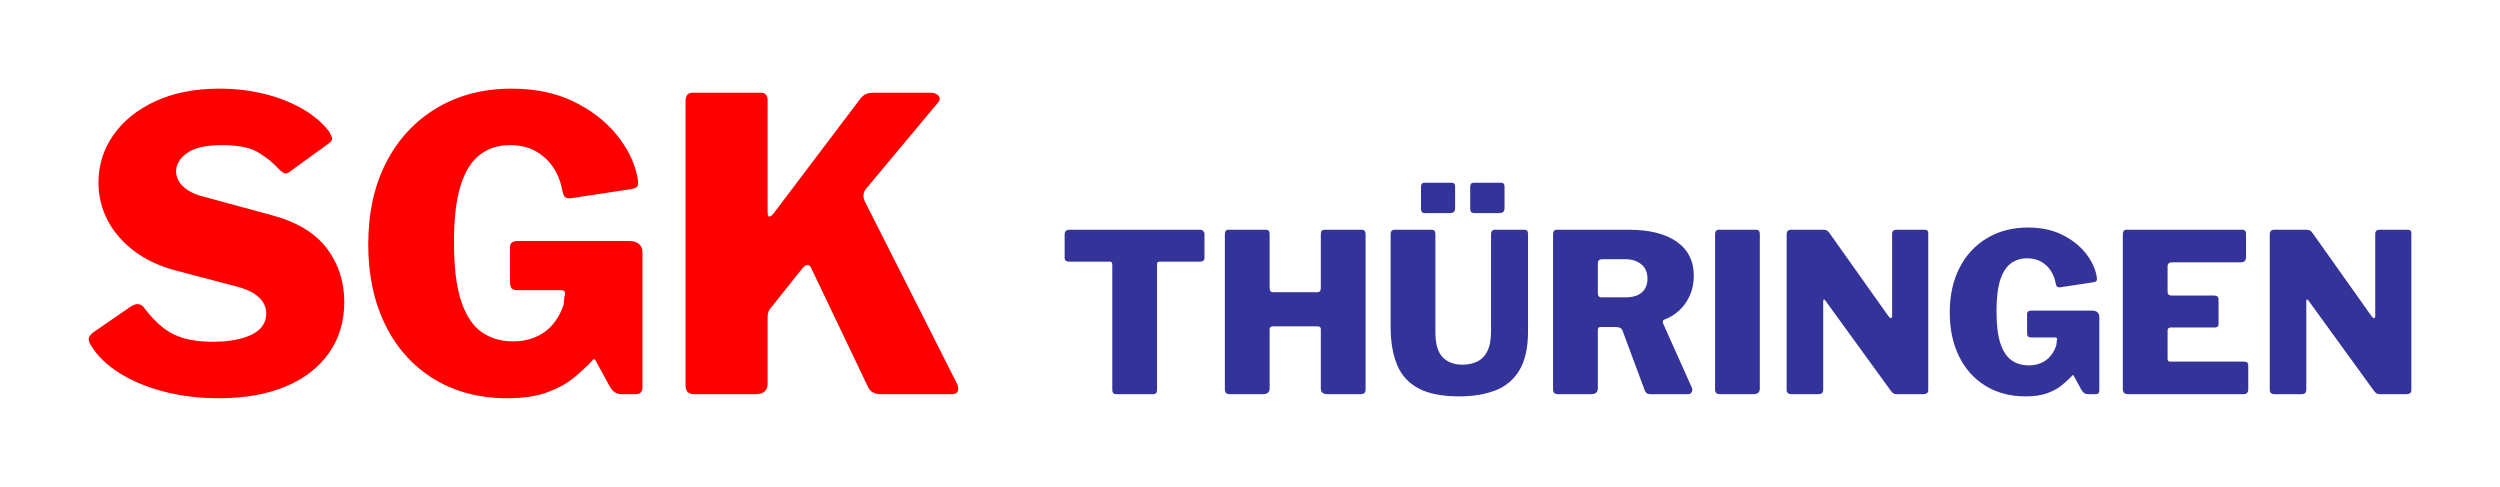
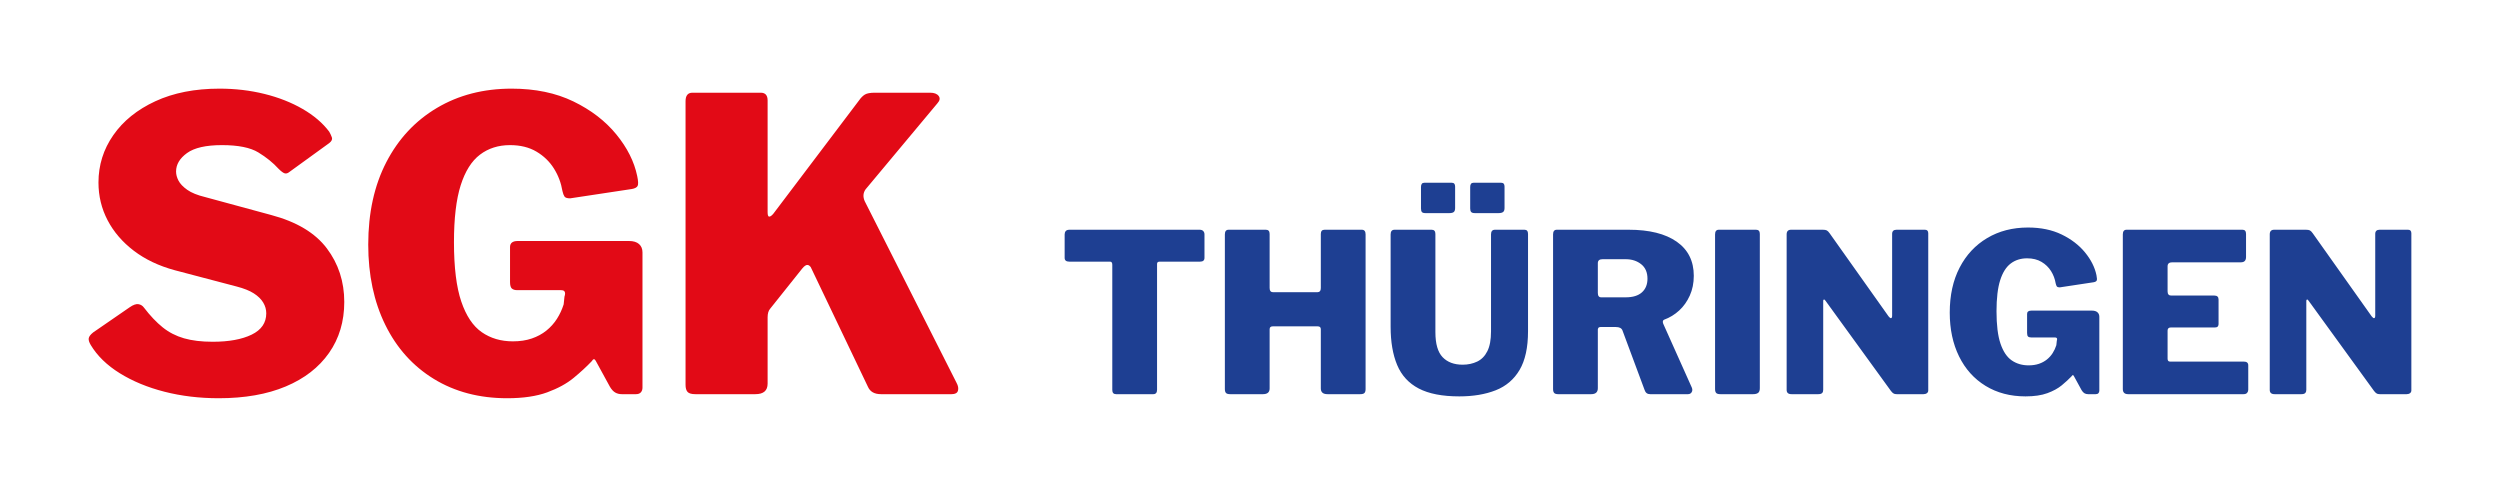
<svg xmlns="http://www.w3.org/2000/svg" viewBox="0 0 676.87 131.82" width="676.87" height="131.82">
  <g transform="translate(20.94, 106.72)">
-     <path fill="#FF0000" transform="translate(0, 0) scale(0.11)" d="M495-555Q475-577 445.50-595Q416-613 356-613Q297-613 270-593.50Q243-574 243-548Q243-537 249-525.50Q255-514 270.50-503Q286-492 315-485L477-441Q571-416 614-359Q657-302 657-227Q657-155 619.50-101.50Q582-48 513-19Q444 10 348 10Q277 10 214.50-6Q152-22 104.50-51.50Q57-81 33-121Q27-131 28-137.50Q29-144 39-152L129-214Q142-223 150.50-221.50Q159-220 164-213Q187-183 210-164.50Q233-146 262.50-137.50Q292-129 333-129Q393-129 429-146.50Q465-164 465-199Q465-213 457.50-225.50Q450-238 434.50-248Q419-258 392-265L240-305Q181-321 139-353Q97-385 74.50-428Q52-471 52-521Q52-585 88.50-637.50Q125-690 192-721Q259-752 350-752Q408-752 460.50-739Q513-726 554.50-702Q596-678 620-646Q624-639 626.50-632Q629-625 620-618L522-547Q516-542 510.50-543.50Q505-545 495-555M1058 10Q955 10 877.50-37.50Q800-85 758-170.50Q716-256 716-368Q716-485 760.50-571Q805-657 885-704.50Q965-752 1069-752Q1156-752 1221-720.50Q1286-689 1326.50-639.50Q1367-590 1378-537Q1382-518 1379-512.50Q1376-507 1365-505L1213-482Q1202-482 1199-486.50Q1196-491 1194-500Q1189-530 1173-555.50Q1157-581 1130-597Q1103-613 1065-613Q1022-613 991-589.50Q960-566 943.50-514Q927-462 927-374Q927-281 945-228Q963-175 995.50-152.50Q1028-130 1072-130Q1098-130 1118.50-137Q1139-144 1154.50-156.50Q1170-169 1180.50-185.50Q1191-202 1197-221L1199-240Q1202-249 1199-253Q1197-256 1190-256L1083-256Q1074-256 1069.50-260Q1065-264 1065-276L1065-362Q1065-377 1084-377L1358-377Q1374-377 1382.50-369.50Q1391-362 1391-349L1391-16Q1391-9 1387-4.50Q1383 0 1375 0L1340 0Q1331 0 1324-4Q1317-8 1311-18L1276-82Q1274-86 1271.50-86Q1269-86 1266-81Q1247-61 1221.50-40Q1196-19 1156.50-4.50Q1117 10 1058 10M1938-475L2164-28Q2170-17 2167.50-8.50Q2165 0 2152 0L1978 0Q1954 0 1946-18L1805-313Q1802-317 1798-318Q1792-319 1784-309L1705-210Q1699-203 1699-189L1699-26Q1699 0 1669 0L1521 0Q1507 0 1502-5.50Q1497-11 1497-23L1497-721Q1497-742 1514-742L1682-742Q1699-742 1699-723L1699-448Q1699-437 1703-437Q1707-437 1713-444L1924-723Q1931-733 1938.50-737.50Q1946-742 1963-742L2099-742Q2114-742 2120-734Q2126-726 2117-716L1940-504Q1931-491 1938-475" />
-     <path fill="#33339A" transform="translate(265.45, 0) scale(0.06)" d="M31-615L31-721Q31-730 36-736Q41-742 53-742L640-742Q651-742 656.50-736Q662-730 662-721L662-615Q662-598 642-598L460-598Q448-598 448-588L448-20Q448 0 431 0L263 0Q246 0 246-19L246-584Q246-598 236-598L52-598Q31-598 31-615M1173-306L970-306Q956-306 956-293L956-26Q956 0 926 0L778 0Q764 0 759-5.50Q754-11 754-23L754-721Q754-742 771-742L939-742Q956-742 956-723L956-479Q956-460 972-460L1171-460Q1187-460 1187-479L1187-723Q1187-742 1204-742L1372-742Q1389-742 1389-721L1389-23Q1389-11 1384-5.50Q1379 0 1365 0L1217 0Q1187 0 1187-26L1187-293Q1187-306 1173-306M2122-723L2122-284Q2122-174 2084-109.50Q2046-45 1976-17.50Q1906 10 1812 10Q1697 10 1629-25.50Q1561-61 1531.50-131.50Q1502-202 1502-304L1502-721Q1502-742 1520-742L1687-742Q1704-742 1704-723L1704-280Q1704-201 1736.50-167Q1769-133 1827-133Q1863-133 1892.50-147Q1922-161 1938.50-194Q1955-227 1955-283L1955-721Q1955-742 1973-742L2106-742Q2122-742 2122-723M1793-937L1793-840Q1793-827 1787-822Q1781-817 1767-817L1659-817Q1647-817 1643-822Q1639-827 1639-838L1639-935Q1639-954 1654-954L1778-954Q1793-954 1793-937M2016-937L2016-840Q2016-827 2009.50-822Q2003-817 1989-817L1882-817Q1870-817 1865.50-822Q1861-827 1861-838L1861-935Q1861-954 1876-954L2001-954Q2016-954 2016-937M2732-318L2861-30Q2866-18 2860.50-9Q2855 0 2844 0L2673 0Q2654 0 2648-19L2548-288Q2542-303 2518-303L2449-303Q2442-303 2439.50-299Q2437-295 2437-292L2437-27Q2437 0 2407 0L2258 0Q2245 0 2240-5.50Q2235-11 2235-23L2235-721Q2235-742 2252-742L2576-742Q2716-742 2793-688Q2870-634 2870-534Q2870-485 2852-445Q2834-405 2804-377.50Q2774-350 2736-336Q2727-332 2732-318M2452-437L2563-437Q2611-437 2636-459.50Q2661-482 2661-521Q2661-564 2632.50-586.50Q2604-609 2563-609L2458-609Q2437-609 2437-591L2437-457Q2437-437 2452-437M2983-742L3151-742Q3168-742 3168-723L3168-27Q3168-12 3160.50-6Q3153 0 3138 0L2990 0Q2976 0 2971-5.50Q2966-11 2966-23L2966-721Q2966-742 2983-742M3785-742L3913-742Q3928-742 3928-726L3928-17Q3928-9 3922-4.50Q3916 0 3907 0L3786 0Q3779 0 3773.50-2Q3768-4 3760-14L3464-422Q3460-428 3457-427Q3454-426 3454-421L3454-20Q3454-11 3450-6Q3445 0 3432 0L3311 0Q3289 0 3289-19L3289-721Q3289-742 3309-742L3452-742Q3464-742 3470-739Q3476-736 3483-726L3749-351Q3756-342 3760.50-343Q3765-344 3765-355L3765-723Q3765-742 3785-742M4367 10Q4264 10 4186.50-37.50Q4109-85 4067-170.50Q4025-256 4025-368Q4025-485 4069.50-571Q4114-657 4194-704.50Q4274-752 4378-752Q4465-752 4530-720.50Q4595-689 4635.50-639.50Q4676-590 4687-537Q4691-518 4688-512.50Q4685-507 4674-505L4522-482Q4511-482 4508-486.50Q4505-491 4503-500Q4498-530 4482-555.50Q4466-581 4439-597Q4412-613 4374-613Q4331-613 4300-589.50Q4269-566 4252.50-514Q4236-462 4236-374Q4236-281 4254-228Q4272-175 4304.50-152.50Q4337-130 4381-130Q4407-130 4427.50-137Q4448-144 4463.50-156.50Q4479-169 4489.50-185.50Q4500-202 4506-221L4508-240Q4511-249 4508-253Q4506-256 4499-256L4392-256Q4383-256 4378.50-260Q4374-264 4374-276L4374-362Q4374-377 4393-377L4667-377Q4683-377 4691.50-369.50Q4700-362 4700-349L4700-16Q4700-9 4696-4.50Q4692 0 4684 0L4649 0Q4640 0 4633-4Q4626-8 4620-18L4585-82Q4583-86 4580.50-86Q4578-86 4575-81Q4556-61 4530.50-40Q4505-19 4465.50-4.50Q4426 10 4367 10M4806-23L4806-721Q4806-742 4823-742L5346-742Q5362-742 5362-723L5362-619Q5362-595 5339-595L5029-595Q5008-595 5008-577L5008-464Q5008-445 5024-445L5219-445Q5238-445 5238-427L5238-316Q5238-310 5234.50-305.50Q5231-301 5222-301L5023-301Q5008-301 5008-287L5008-160Q5008-147 5019-147L5352-147Q5372-147 5372-130L5372-20Q5372-12 5367-6Q5362 0 5351 0L4830 0Q4806 0 4806-23M5965-742L6093-742Q6108-742 6108-726L6108-17Q6108-9 6102-4.50Q6096 0 6087 0L5966 0Q5959 0 5953.50-2Q5948-4 5940-14L5644-422Q5640-428 5637-427Q5634-426 5634-421L5634-20Q5634-11 5630-6Q5625 0 5612 0L5491 0Q5469 0 5469-19L5469-721Q5469-742 5489-742L5632-742Q5644-742 5650-739Q5656-736 5663-726L5929-351Q5936-342 5940.50-343Q5945-344 5945-355L5945-723Q5945-742 5965-742" />
+     <path fill="#E20A16" transform="translate(0, 0) scale(0.11)" d="M495-555Q475-577 445.50-595Q416-613 356-613Q297-613 270-593.50Q243-574 243-548Q243-537 249-525.50Q255-514 270.50-503Q286-492 315-485L477-441Q571-416 614-359Q657-302 657-227Q657-155 619.50-101.50Q582-48 513-19Q444 10 348 10Q277 10 214.50-6Q152-22 104.50-51.50Q57-81 33-121Q27-131 28-137.50Q29-144 39-152L129-214Q142-223 150.50-221.50Q159-220 164-213Q187-183 210-164.50Q233-146 262.50-137.50Q292-129 333-129Q393-129 429-146.50Q465-164 465-199Q465-213 457.50-225.50Q450-238 434.50-248Q419-258 392-265L240-305Q181-321 139-353Q97-385 74.50-428Q52-471 52-521Q52-585 88.50-637.50Q125-690 192-721Q259-752 350-752Q408-752 460.50-739Q513-726 554.50-702Q596-678 620-646Q624-639 626.50-632Q629-625 620-618L522-547Q516-542 510.50-543.50Q505-545 495-555M1058 10Q955 10 877.50-37.50Q800-85 758-170.50Q716-256 716-368Q716-485 760.50-571Q805-657 885-704.50Q965-752 1069-752Q1156-752 1221-720.50Q1286-689 1326.50-639.50Q1367-590 1378-537Q1382-518 1379-512.50Q1376-507 1365-505L1213-482Q1202-482 1199-486.50Q1196-491 1194-500Q1189-530 1173-555.50Q1157-581 1130-597Q1103-613 1065-613Q1022-613 991-589.50Q960-566 943.50-514Q927-462 927-374Q927-281 945-228Q963-175 995.50-152.50Q1028-130 1072-130Q1098-130 1118.50-137Q1139-144 1154.50-156.50Q1170-169 1180.50-185.50Q1191-202 1197-221L1199-240Q1202-249 1199-253Q1197-256 1190-256L1083-256Q1074-256 1069.50-260Q1065-264 1065-276L1065-362Q1065-377 1084-377L1358-377Q1374-377 1382.50-369.50Q1391-362 1391-349L1391-16Q1391-9 1387-4.50Q1383 0 1375 0L1340 0Q1331 0 1324-4Q1317-8 1311-18L1276-82Q1274-86 1271.50-86Q1269-86 1266-81Q1247-61 1221.50-40Q1196-19 1156.50-4.50Q1117 10 1058 10M1938-475L2164-28Q2170-17 2167.50-8.50Q2165 0 2152 0L1978 0Q1954 0 1946-18L1805-313Q1802-317 1798-318Q1792-319 1784-309L1705-210Q1699-203 1699-189L1699-26Q1699 0 1669 0L1521 0Q1507 0 1502-5.50Q1497-11 1497-23L1497-721Q1497-742 1514-742L1682-742Q1699-742 1699-723L1699-448Q1699-437 1703-437Q1707-437 1713-444L1924-723Q1931-733 1938.50-737.50Q1946-742 1963-742L2099-742Q2114-742 2120-734Q2126-726 2117-716L1940-504Q1931-491 1938-475" />
+     <path fill="#1E3F92" transform="translate(265.45, 0) scale(0.06)" d="M31-615L31-721Q31-730 36-736Q41-742 53-742L640-742Q651-742 656.50-736Q662-730 662-721L662-615Q662-598 642-598L460-598Q448-598 448-588L448-20Q448 0 431 0L263 0Q246 0 246-19L246-584Q246-598 236-598L52-598Q31-598 31-615M1173-306L970-306Q956-306 956-293L956-26Q956 0 926 0L778 0Q764 0 759-5.50Q754-11 754-23L754-721Q754-742 771-742L939-742Q956-742 956-723L956-479Q956-460 972-460L1171-460Q1187-460 1187-479L1187-723Q1187-742 1204-742L1372-742Q1389-742 1389-721L1389-23Q1389-11 1384-5.50Q1379 0 1365 0L1217 0Q1187 0 1187-26L1187-293Q1187-306 1173-306M2122-723L2122-284Q2122-174 2084-109.50Q2046-45 1976-17.50Q1906 10 1812 10Q1697 10 1629-25.50Q1561-61 1531.50-131.50Q1502-202 1502-304L1502-721Q1502-742 1520-742L1687-742Q1704-742 1704-723L1704-280Q1704-201 1736.50-167Q1769-133 1827-133Q1863-133 1892.50-147Q1922-161 1938.50-194Q1955-227 1955-283L1955-721Q1955-742 1973-742L2106-742Q2122-742 2122-723M1793-937L1793-840Q1793-827 1787-822Q1781-817 1767-817L1659-817Q1647-817 1643-822Q1639-827 1639-838L1639-935Q1639-954 1654-954L1778-954Q1793-954 1793-937M2016-937L2016-840Q2016-827 2009.50-822Q2003-817 1989-817L1882-817Q1870-817 1865.50-822Q1861-827 1861-838L1861-935Q1861-954 1876-954L2001-954Q2016-954 2016-937M2732-318L2861-30Q2866-18 2860.50-9Q2855 0 2844 0L2673 0Q2654 0 2648-19L2548-288Q2542-303 2518-303L2449-303Q2442-303 2439.50-299Q2437-295 2437-292L2437-27Q2437 0 2407 0L2258 0Q2245 0 2240-5.50Q2235-11 2235-23L2235-721Q2235-742 2252-742L2576-742Q2716-742 2793-688Q2870-634 2870-534Q2870-485 2852-445Q2834-405 2804-377.50Q2774-350 2736-336Q2727-332 2732-318M2452-437L2563-437Q2611-437 2636-459.50Q2661-482 2661-521Q2661-564 2632.50-586.50Q2604-609 2563-609L2458-609Q2437-609 2437-591L2437-457Q2437-437 2452-437M2983-742L3151-742Q3168-742 3168-723L3168-27Q3168-12 3160.50-6Q3153 0 3138 0L2990 0Q2976 0 2971-5.50Q2966-11 2966-23L2966-721Q2966-742 2983-742M3785-742L3913-742Q3928-742 3928-726L3928-17Q3928-9 3922-4.50Q3916 0 3907 0L3786 0Q3779 0 3773.50-2Q3768-4 3760-14L3464-422Q3460-428 3457-427Q3454-426 3454-421L3454-20Q3454-11 3450-6Q3445 0 3432 0L3311 0Q3289 0 3289-19L3289-721Q3289-742 3309-742L3452-742Q3464-742 3470-739Q3476-736 3483-726L3749-351Q3756-342 3760.50-343Q3765-344 3765-355L3765-723Q3765-742 3785-742M4367 10Q4264 10 4186.50-37.50Q4109-85 4067-170.50Q4025-256 4025-368Q4025-485 4069.50-571Q4114-657 4194-704.50Q4274-752 4378-752Q4465-752 4530-720.50Q4595-689 4635.50-639.50Q4676-590 4687-537Q4691-518 4688-512.50Q4685-507 4674-505L4522-482Q4511-482 4508-486.50Q4505-491 4503-500Q4498-530 4482-555.50Q4466-581 4439-597Q4412-613 4374-613Q4331-613 4300-589.50Q4269-566 4252.50-514Q4236-462 4236-374Q4236-281 4254-228Q4272-175 4304.50-152.50Q4337-130 4381-130Q4407-130 4427.50-137Q4448-144 4463.50-156.50Q4479-169 4489.50-185.50Q4500-202 4506-221L4508-240Q4511-249 4508-253Q4506-256 4499-256L4392-256Q4383-256 4378.50-260Q4374-264 4374-276L4374-362Q4374-377 4393-377L4667-377Q4683-377 4691.50-369.50Q4700-362 4700-349L4700-16Q4700-9 4696-4.50Q4692 0 4684 0L4649 0Q4640 0 4633-4Q4626-8 4620-18L4585-82Q4583-86 4580.50-86Q4578-86 4575-81Q4556-61 4530.50-40Q4505-19 4465.50-4.50Q4426 10 4367 10M4806-23L4806-721Q4806-742 4823-742L5346-742Q5362-742 5362-723L5362-619Q5362-595 5339-595L5029-595Q5008-595 5008-577L5008-464Q5008-445 5024-445L5219-445Q5238-445 5238-427L5238-316Q5238-310 5234.50-305.50Q5231-301 5222-301L5023-301Q5008-301 5008-287L5008-160Q5008-147 5019-147L5352-147Q5372-147 5372-130L5372-20Q5372-12 5367-6Q5362 0 5351 0L4830 0Q4806 0 4806-23M5965-742L6093-742Q6108-742 6108-726L6108-17Q6108-9 6102-4.50Q6096 0 6087 0L5966 0Q5959 0 5953.50-2Q5948-4 5940-14L5644-422Q5640-428 5637-427Q5634-426 5634-421L5634-20Q5634-11 5630-6Q5625 0 5612 0L5491 0Q5469 0 5469-19L5469-721Q5469-742 5489-742L5632-742Q5644-742 5650-739Q5656-736 5663-726L5929-351Q5936-342 5940.50-343Q5945-344 5945-355L5945-723Q5945-742 5965-742" />
  </g>
</svg>
